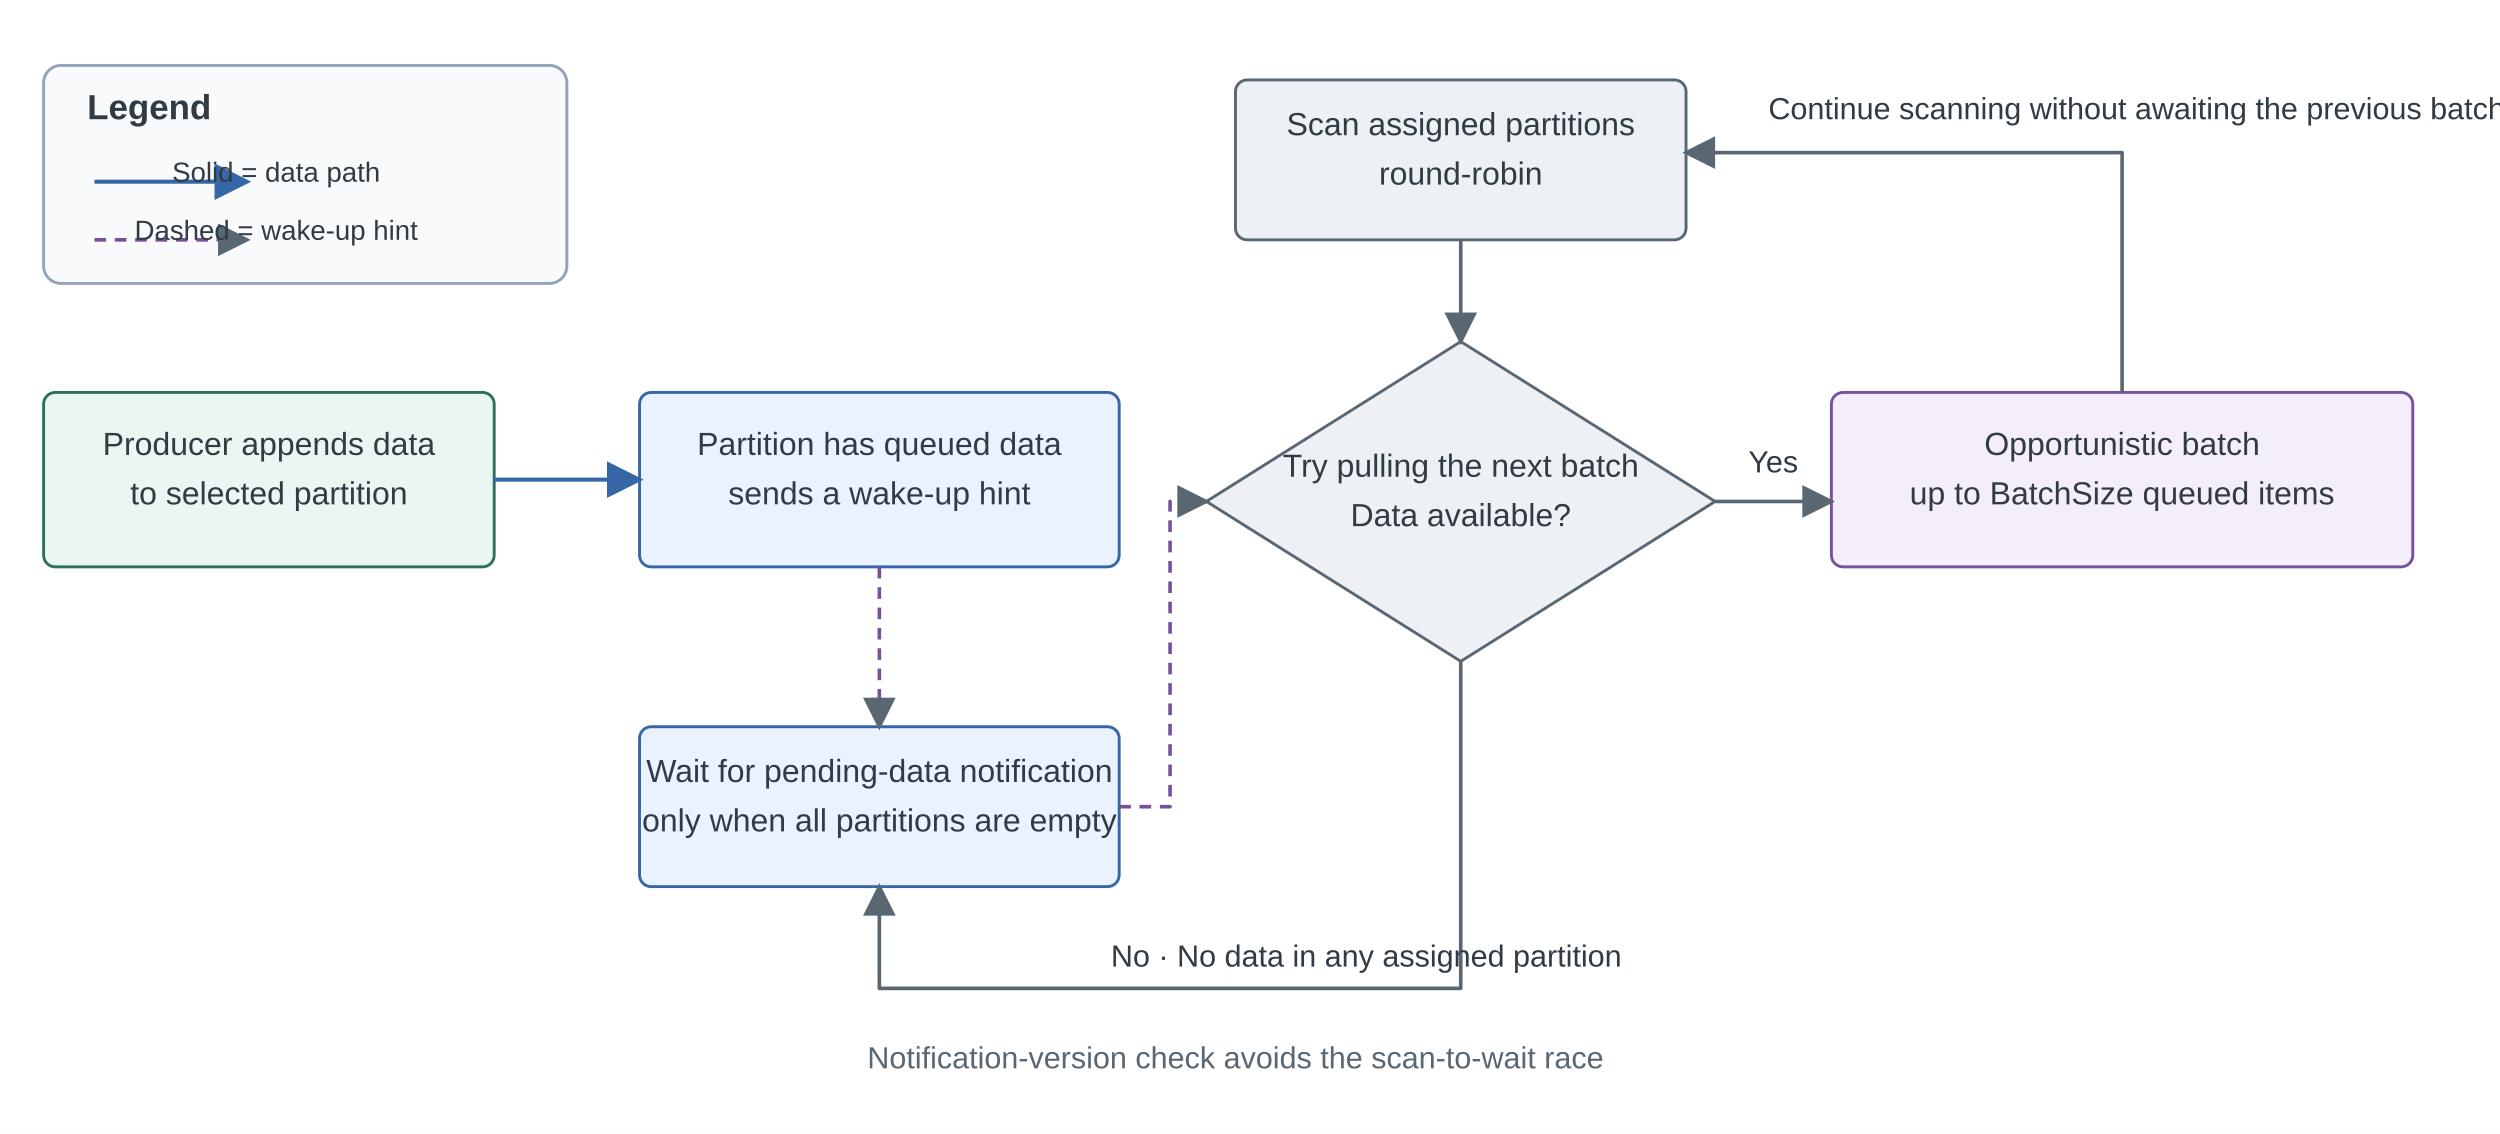
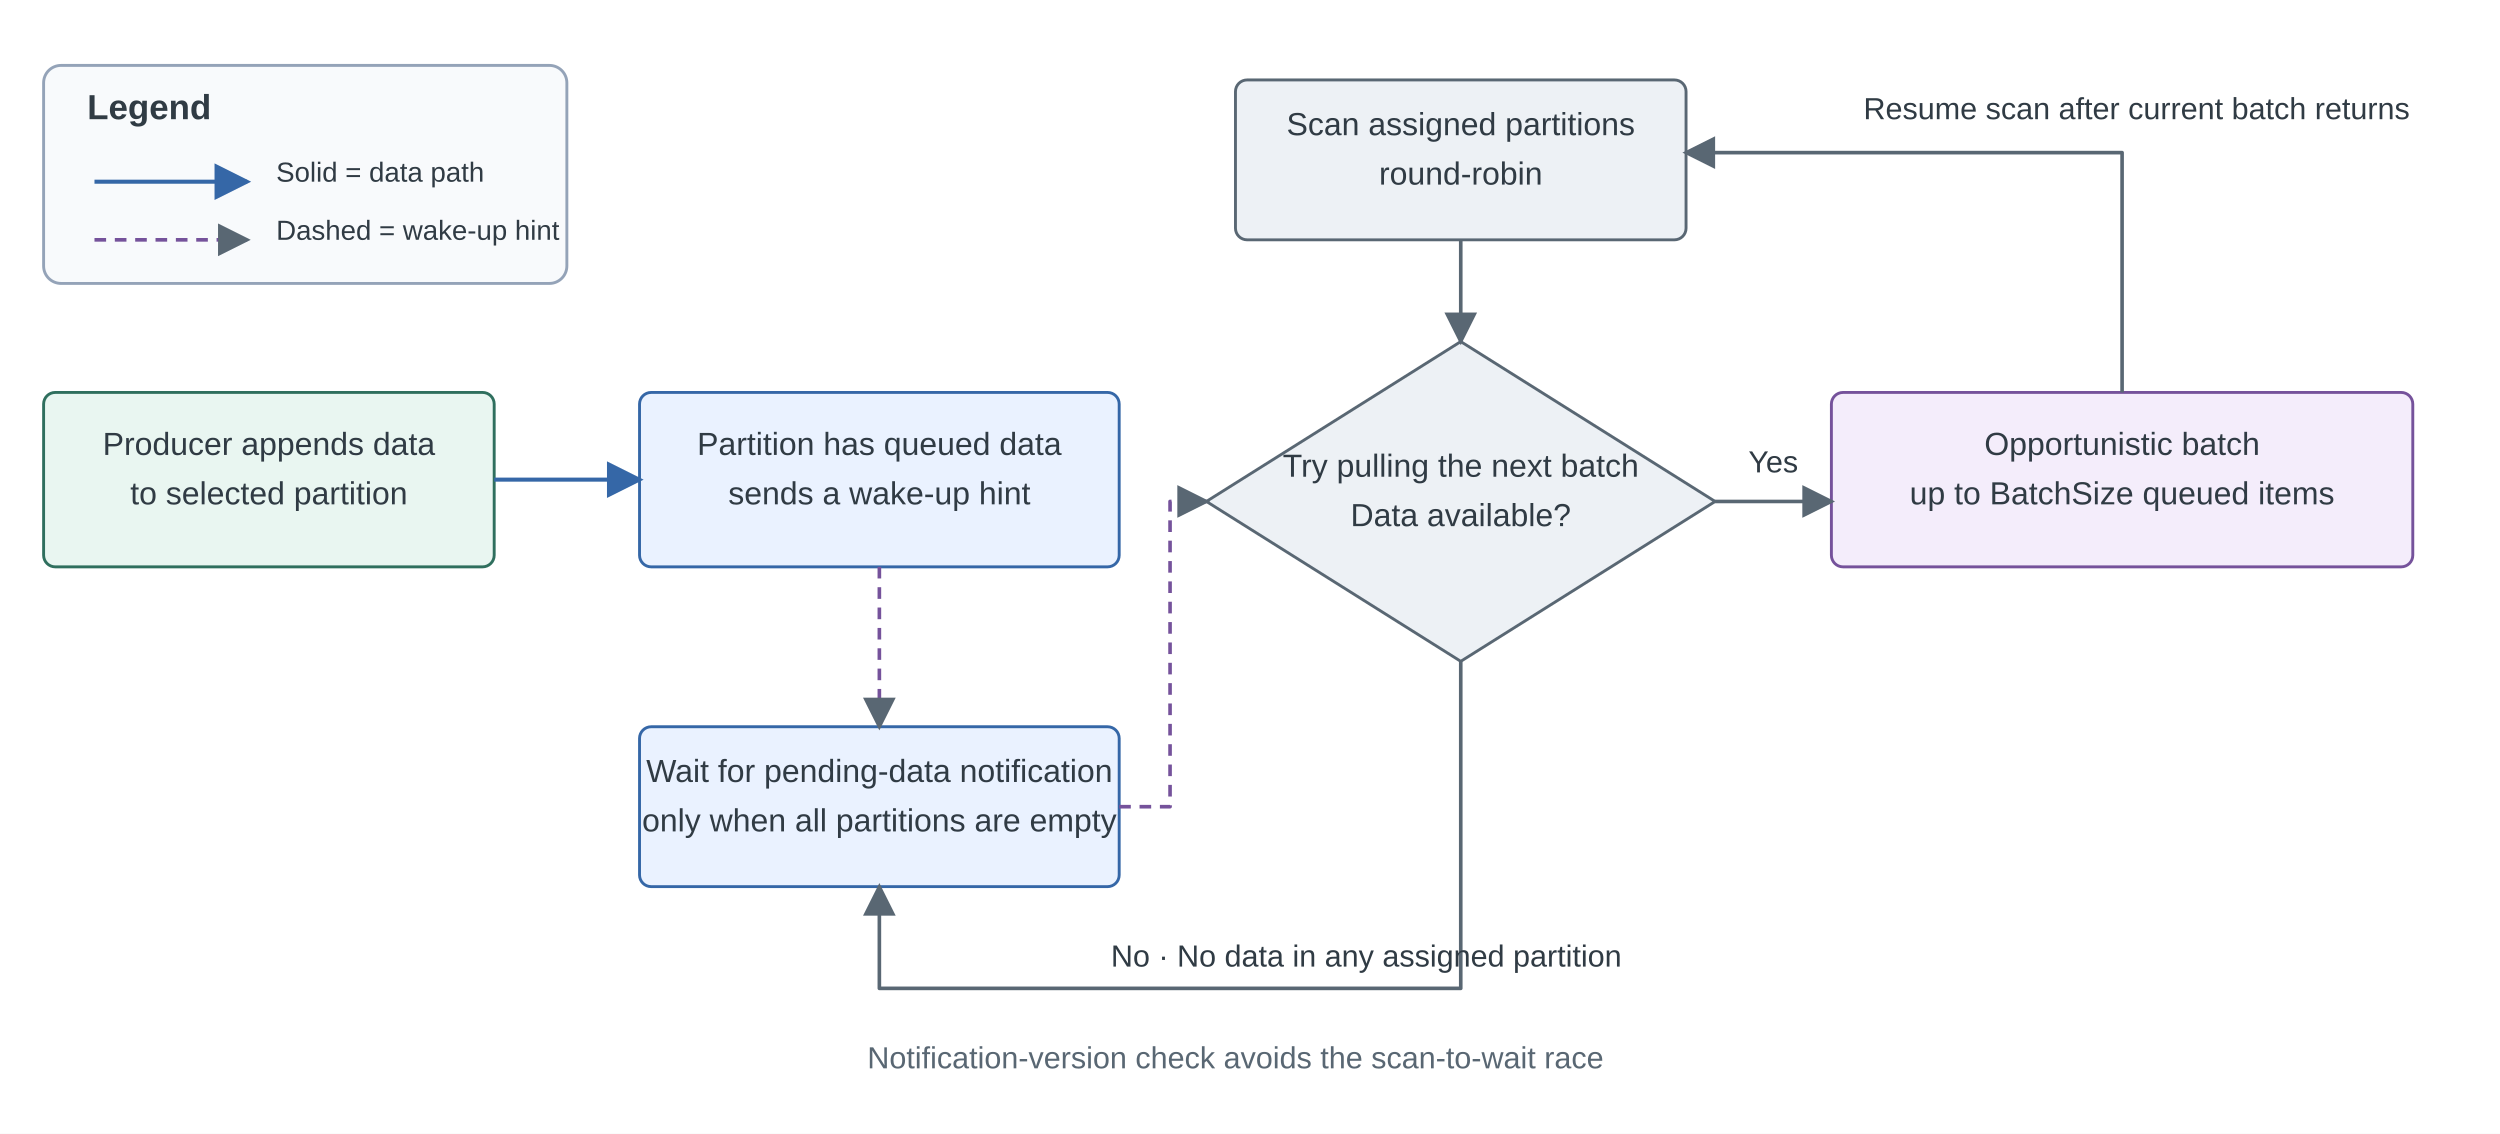
<svg xmlns="http://www.w3.org/2000/svg" width="1720" height="780" viewBox="0 0 1720 780" role="img" aria-labelledby="title description">
  <defs>
    <marker id="arrow" markerWidth="9" markerHeight="9" refX="8" refY="4.5" orient="auto" markerUnits="strokeWidth">
      <path d="M0 0 L9 4.5 L0 9 Z" fill="#596773" />
    </marker>
    <marker id="blue-arrow" markerWidth="9" markerHeight="9" refX="8" refY="4.5" orient="auto" markerUnits="strokeWidth">
      <path d="M0 0 L9 4.5 L0 9 Z" fill="#3567a7" />
    </marker>
    <marker id="green-arrow" markerWidth="9" markerHeight="9" refX="8" refY="4.5" orient="auto" markerUnits="strokeWidth">
      <path d="M0 0 L9 4.5 L0 9 Z" fill="#2f6f5e" />
    </marker>
    <style>
    text { font-family: Arial, 'PingFang SC', 'Microsoft YaHei', sans-serif; fill:#303b44; text-anchor:middle; font-size:22px; }
    .node { stroke-width:2; }
    .client { fill:#e9f6f1; stroke:#2f6f5e; }
    .core { fill:#edf1f5; stroke:#596773; }
    .router { fill:#eaf2ff; stroke:#3567a7; }
    .partition { fill:#eef5ff; stroke:#3567a7; }
    .handler { fill:#f4edfb; stroke:#75529b; }
    .store { fill:#fff4d6; stroke:#8a6a1d; }
    .wait { fill:#eaf2ff; stroke:#3567a7; }
    .edge { fill:none; stroke:#596773; stroke-width:2.5; marker-end:url(#arrow); stroke-linejoin:round; }
    .data { fill:none; stroke:#3567a7; stroke-width:2.8; marker-end:url(#blue-arrow); stroke-linejoin:round; }
    .notify { fill:none; stroke:#75529b; stroke-width:2.5; stroke-dasharray:8 6; marker-end:url(#arrow); stroke-linejoin:round; }
    .assign { fill:none; stroke:#2f6f5e; stroke-width:2.5; stroke-dasharray:8 6; marker-end:url(#green-arrow); stroke-linejoin:round; }
    .label { font-size:21px; }
    .note { font-size:21px; fill:#596773; }
    .small { font-size:19px; }
+     .left { text-anchor:start; }
    .group-title { font-size:24px; font-weight:700; text-anchor:start; }
  </style>
  </defs>
  <rect width="1720" height="780" fill="white" />
  <rect class="node client" x="30" y="270" width="310" height="120" rx="8" />
  <text x="185.0" y="313.0" class="">Producer appends data</text>
  <text x="185.0" y="347.0" class="">to selected partition</text>
  <rect class="node router" x="440" y="270" width="330" height="120" rx="8" />
  <text x="605.0" y="313.0" class="">Partition has queued data</text>
  <text x="605.0" y="347.0" class="">sends a wake-up hint</text>
  <rect class="node wait" x="440" y="500" width="330" height="110" rx="8" />
  <text x="605.0" y="538.0" class="">Wait for pending-data notification</text>
  <text x="605.0" y="572.0" class="">only when all partitions are empty</text>
  <rect class="node core" x="850" y="55" width="310" height="110" rx="8" />
  <text x="1005.0" y="93.0" class="">Scan assigned partitions</text>
  <text x="1005.0" y="127.0" class="">round-robin</text>
  <path class="node core" d="M1005 235 L1180 345 L1005 455 L830 345 Z" />
  <text x="1005" y="328" class="">Try pulling the next batch</text>
  <text x="1005" y="362" class="">Data available?</text>
  <rect class="node handler" x="1260" y="270" width="400" height="120" rx="8" />
  <text x="1460.0" y="313.0" class="">Opportunistic batch</text>
  <text x="1460.0" y="347.0" class="">up to BatchSize queued items</text>
  <path class="data" d="M340 330 H440" />
  <path class="notify" d="M605 390 V500" />
  <path class="notify" d="M770 555 H805 V345 H830" />
  <path class="edge" d="M1005 165 V235" />
  <path class="edge" d="M1180 345 H1260" />
  <text x="1220" y="325" class="label">Yes</text>
  <path class="edge" d="M1460 270 V105 H1160" />
-   <text x="1470" y="82" class="label">Continue scanning without awaiting the previous batch</text>
+   <text x="1470" y="82" class="label">Resume scan after current batch returns</text>
  <path class="edge" d="M1005 455 V680 H605 V610" />
  <text x="940" y="665" class="label">No · No data in any assigned partition</text>
  <text x="850" y="735" class="note">Notification-version check avoids the scan-to-wait race</text>
  <rect x="30" y="45" width="360" height="150" rx="12" fill="#f8fafc" stroke="#94a3b8" stroke-width="2" />
  <text x="60" y="82" class="group-title">Legend</text>
  <path class="data" d="M65 125 H170" />
-   <text x="190" y="125" class="small" text-anchor="start">Solid = data path</text>
+   <text x="190" y="125" class="small left">Solid = data path</text>
  <path class="notify" d="M65 165 H170" />
-   <text x="190" y="165" class="small" text-anchor="start">Dashed = wake-up hint</text>
+   <text x="190" y="165" class="small left">Dashed = wake-up hint</text>
</svg>
